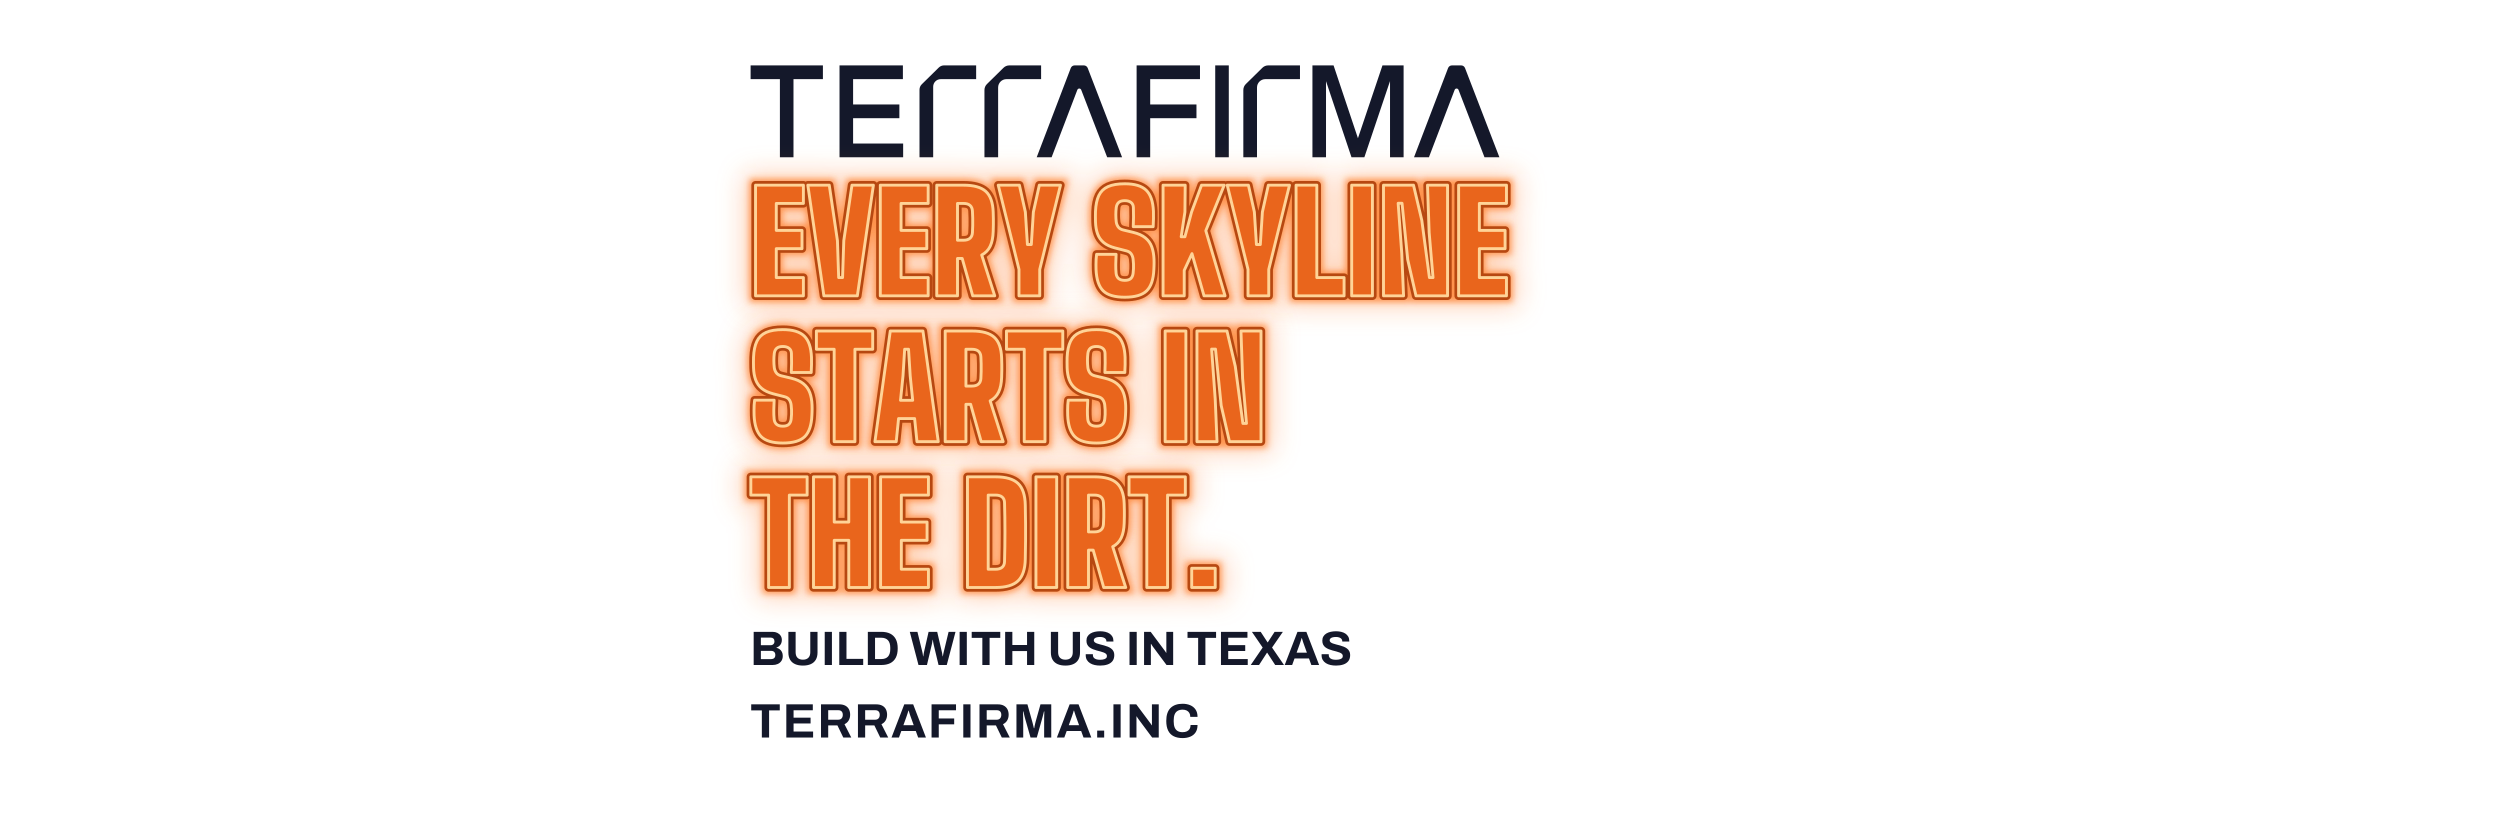
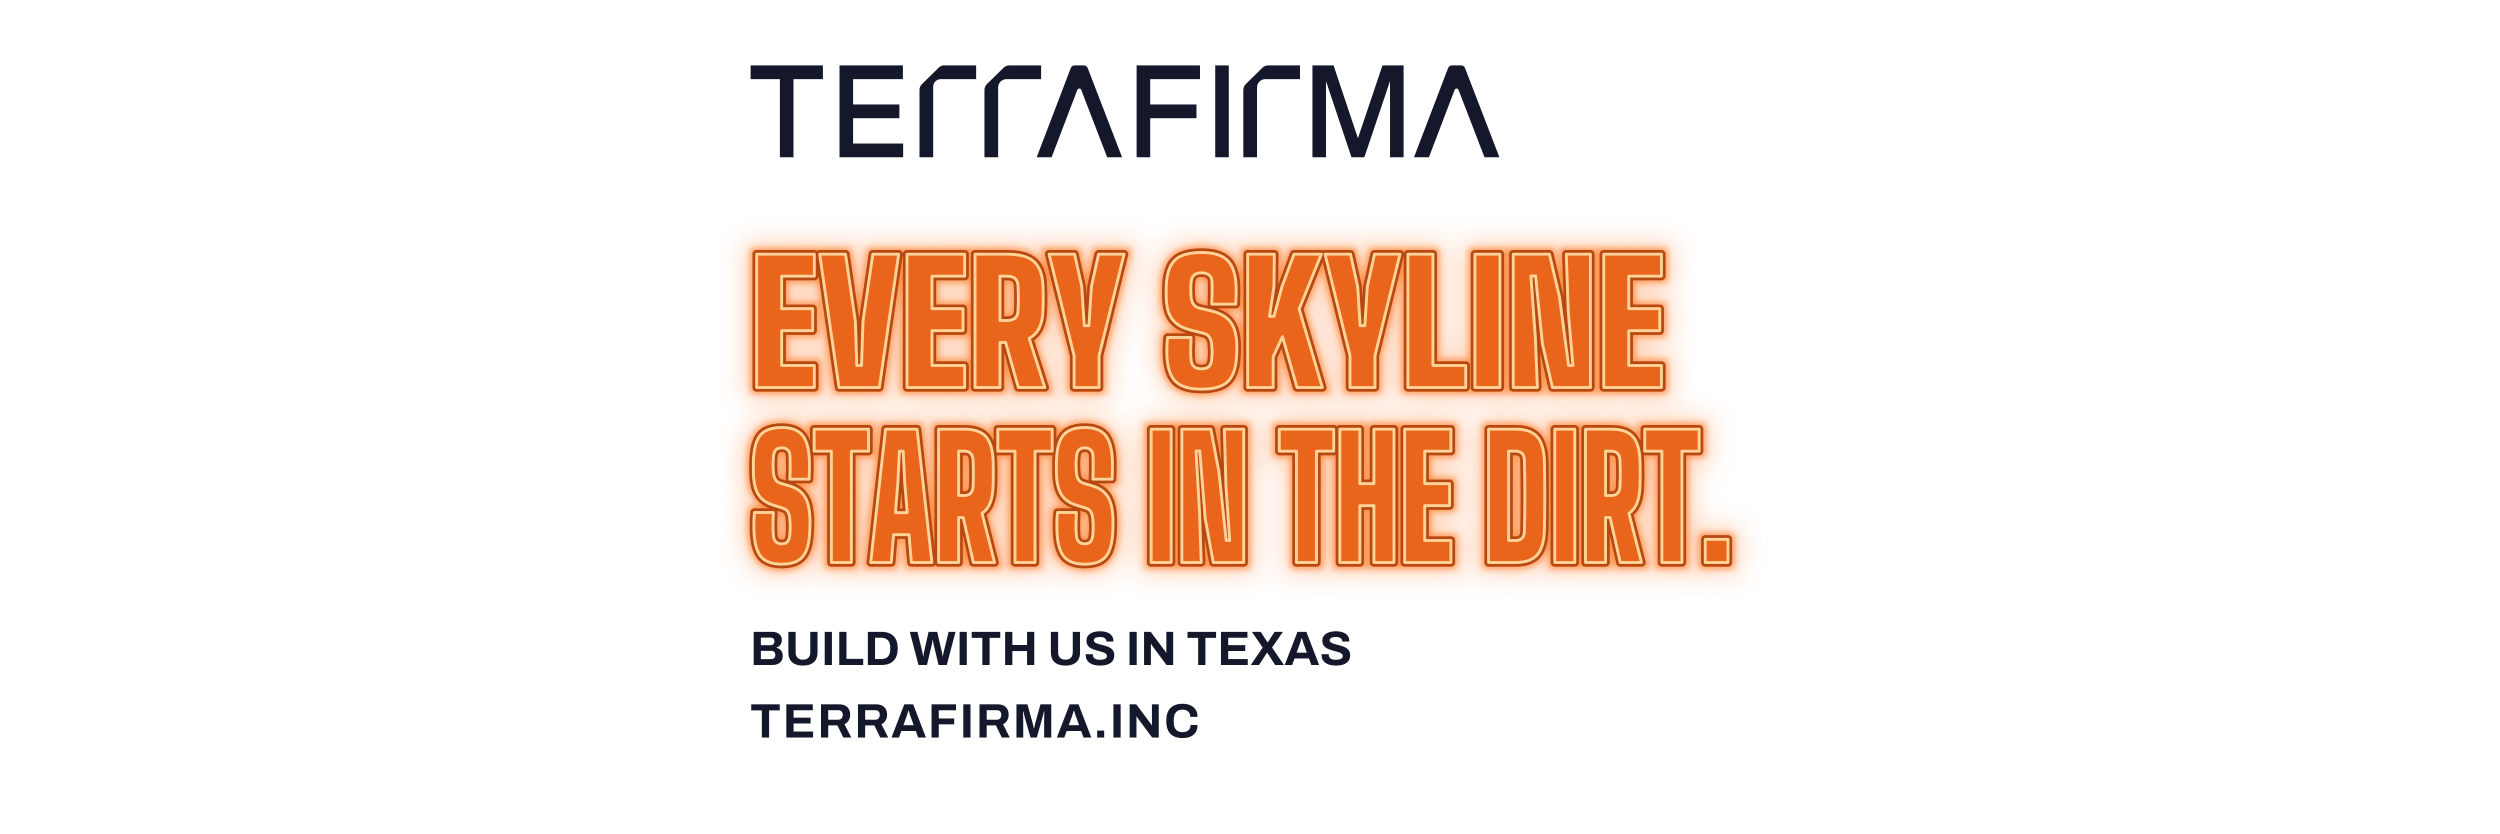
<svg xmlns="http://www.w3.org/2000/svg" width="3000" height="1000" viewBox="0 0 3000 1000" role="img">
  <defs>
    <filter id="bloom" x="-20%" y="-40%" width="140%" height="180%">
      <feGaussianBlur stdDeviation="16" />
    </filter>
    <filter id="tube-glow" x="-12%" y="-25%" width="124%" height="150%">
      <feGaussianBlur stdDeviation="4" />
    </filter>
-     <path id="letter-0" d="M906.64 355.0V222.2H964.076V244.112H931.54V276.482H962.416V298.394H931.54V333.088H964.076V355.0Z M988.644 355.0 969.388 222.2H995.118L1004.912 288.766L1006.406 333.088H1011.054L1012.548 288.766L1022.342 222.2H1048.072L1028.816 355.0Z M1056.372 355.0V222.2H1113.808V244.112H1081.272V276.482H1112.148V298.394H1081.272V333.088H1113.808V355.0Z M1124.1 355.0V222.2H1156.138Q1174.73 222.2 1182.988 229.712Q1191.247 237.223 1191.828 254.57Q1191.994 259.218 1192.035 262.704Q1192.077 266.19 1192.035 269.676Q1191.994 273.162 1191.828 277.81Q1191.496 288.6 1188.218 295.489Q1184.939 302.378 1178.05 306.03L1193.654 355.0H1167.26L1154.644 310.18H1149.0V355.0ZM1149.0 288.268H1156.138Q1161.367 288.268 1164.023 285.861Q1166.679 283.454 1166.928 279.138Q1167.177 275.071 1167.26 270.63Q1167.343 266.19 1167.26 261.75Q1167.177 257.309 1166.928 253.242Q1166.679 248.843 1164.023 246.477Q1161.367 244.112 1156.138 244.112H1149.0Z M1222.787 355.0V323.46V323.294L1197.887 222.2H1223.285L1230.423 254.404L1232.913 293.414H1237.561L1240.051 254.404L1247.189 222.2H1272.587L1247.687 323.294V323.46V355.0Z  M1349.777 356.66Q1331.517 356.66 1323.756 348.941Q1315.996 341.222 1315.249 323.294Q1315.166 320.638 1315.166 317.442Q1315.166 314.247 1315.332 311.052Q1315.498 307.856 1315.913 305.2H1339.319Q1338.987 311.259 1338.904 317.152Q1338.821 323.045 1339.319 327.942Q1339.734 332.009 1342.265 334.209Q1344.797 336.408 1349.777 336.408Q1354.674 336.408 1356.957 334.209Q1359.239 332.009 1359.737 327.942Q1360.069 325.12 1360.194 322.339Q1360.318 319.559 1360.194 316.779Q1360.069 313.998 1359.737 311.176Q1359.405 307.69 1357.579 304.868Q1355.753 302.046 1351.769 301.05L1338.157 297.564Q1329.525 295.323 1324.462 291.131Q1319.399 286.94 1317.117 280.715Q1314.834 274.49 1314.585 266.19Q1314.502 262.538 1314.502 259.674Q1314.502 256.811 1314.585 253.74Q1315.083 241.871 1318.611 234.567Q1322.138 227.263 1329.691 223.901Q1337.244 220.54 1349.777 220.54Q1367.456 220.54 1375.424 228.217Q1383.392 235.895 1384.139 253.74Q1384.305 257.309 1384.18 262.455Q1384.056 267.601 1383.807 272.0H1359.903Q1360.152 266.273 1360.235 260.546Q1360.318 254.819 1360.069 249.092Q1359.986 245.108 1357.206 242.95Q1354.425 240.792 1349.777 240.792Q1344.797 240.792 1342.39 242.95Q1339.983 245.108 1339.485 249.092Q1338.987 253.325 1338.987 257.641Q1338.987 261.957 1339.485 266.19Q1339.9 269.51 1341.809 272.249Q1343.718 274.988 1347.951 275.984L1359.737 278.806Q1369.033 281.047 1374.387 285.404Q1379.74 289.762 1382.106 296.195Q1384.471 302.627 1384.803 311.176Q1384.886 313.085 1384.886 315.16Q1384.886 317.235 1384.803 319.31Q1384.72 321.385 1384.637 323.294Q1383.89 341.222 1376.047 348.941Q1368.203 356.66 1349.777 356.66Z M1395.676 355.0V222.2H1422.236L1421.904 254.404L1417.422 284.118H1421.904L1429.872 254.404L1441.824 222.2H1469.048L1446.97 276.814L1470.044 355.0H1444.812L1430.37 304.37L1421.074 324.456V355.0Z M1497.6 355.0V323.46V323.294L1472.7 222.2H1498.098L1505.236 254.404L1507.726 293.414H1512.374L1514.864 254.404L1522.002 222.2H1547.4L1522.5 323.294V323.46V355.0Z M1555.285 355.0V222.2H1580.185V333.088H1612.887V355.0Z M1622.017 355.0V222.2H1646.917V355.0Z M1660.197 355.0V222.2H1696.219L1706.179 264.53L1715.309 333.088H1719.625L1714.977 279.138L1712.985 222.2H1737.055V355.0H1699.207L1689.247 311.508L1682.441 243.946H1677.793L1682.109 304.038L1684.267 355.0Z M1750.335 355.0V222.2H1807.771V244.112H1775.235V276.482H1806.111V298.394H1775.235V333.088H1807.771V355.0Z" />
-     <path id="letter-1" d="M939.425 531.66Q921.165 531.66 913.404 523.941Q905.644 516.222 904.897 498.294Q904.814 495.638 904.814 492.442Q904.814 489.247 904.98 486.052Q905.146 482.856 905.561 480.2H928.967Q928.635 486.259 928.552 492.152Q928.469 498.045 928.967 502.942Q929.382 507.009 931.913 509.209Q934.445 511.408 939.425 511.408Q944.322 511.408 946.604 509.209Q948.887 507.009 949.385 502.942Q949.717 500.12 949.841 497.339Q949.966 494.559 949.841 491.779Q949.717 488.998 949.385 486.176Q949.053 482.69 947.227 479.868Q945.401 477.046 941.417 476.05L927.805 472.564Q919.173 470.323 914.11 466.131Q909.047 461.94 906.764 455.715Q904.482 449.49 904.233 441.19Q904.15 437.538 904.15 434.674Q904.15 431.811 904.233 428.74Q904.731 416.871 908.259 409.567Q911.786 402.263 919.339 398.901Q926.892 395.54 939.425 395.54Q957.104 395.54 965.072 403.217Q973.04 410.895 973.787 428.74Q973.953 432.309 973.828 437.455Q973.704 442.601 973.455 447.0H949.551Q949.8 441.273 949.883 435.546Q949.966 429.819 949.717 424.092Q949.634 420.108 946.853 417.95Q944.073 415.792 939.425 415.792Q934.445 415.792 932.038 417.95Q929.631 420.108 929.133 424.092Q928.635 428.325 928.635 432.641Q928.635 436.957 929.133 441.19Q929.548 444.51 931.457 447.249Q933.366 449.988 937.599 450.984L949.385 453.806Q958.681 456.047 964.034 460.404Q969.388 464.762 971.754 471.195Q974.119 477.627 974.451 486.176Q974.534 488.085 974.534 490.16Q974.534 492.235 974.451 494.31Q974.368 496.385 974.285 498.294Q973.538 516.222 965.695 523.941Q957.851 531.66 939.425 531.66Z M1001.011 530.0V419.112H979.68V397.2H1047.242V419.112H1025.911V530.0Z M1049.898 530.0 1068.324 397.2H1107.5L1125.926 530.0H1100.362L1097.54 502.278H1078.284L1075.462 530.0ZM1080.608 480.366H1095.216L1092.228 450.984L1090.236 419.112H1085.588L1083.596 450.984Z M1134.226 530.0V397.2H1166.264Q1184.856 397.2 1193.115 404.712Q1201.373 412.223 1201.954 429.57Q1202.12 434.218 1202.162 437.704Q1202.203 441.19 1202.162 444.676Q1202.12 448.162 1201.954 452.81Q1201.622 463.6 1198.343 470.489Q1195.065 477.378 1188.176 481.03L1203.78 530.0H1177.386L1164.77 485.18H1159.126V530.0ZM1159.126 463.268H1166.264Q1171.493 463.268 1174.149 460.861Q1176.805 458.454 1177.054 454.138Q1177.303 450.071 1177.386 445.63Q1177.469 441.19 1177.386 436.75Q1177.303 432.309 1177.054 428.242Q1176.805 423.843 1174.149 421.477Q1171.493 419.112 1166.264 419.112H1159.126Z M1229.095 530.0V419.112H1207.764V397.2H1275.326V419.112H1253.995V530.0Z M1315.747 531.66Q1297.487 531.66 1289.727 523.941Q1281.966 516.222 1281.219 498.294Q1281.136 495.638 1281.136 492.442Q1281.136 489.247 1281.302 486.052Q1281.468 482.856 1281.883 480.2H1305.289Q1304.957 486.259 1304.874 492.152Q1304.791 498.045 1305.289 502.942Q1305.704 507.009 1308.236 509.209Q1310.767 511.408 1315.747 511.408Q1320.644 511.408 1322.927 509.209Q1325.209 507.009 1325.707 502.942Q1326.039 500.12 1326.164 497.339Q1326.288 494.559 1326.164 491.779Q1326.039 488.998 1325.707 486.176Q1325.375 482.69 1323.549 479.868Q1321.723 477.046 1317.739 476.05L1304.127 472.564Q1295.495 470.323 1290.432 466.131Q1285.369 461.94 1283.087 455.715Q1280.804 449.49 1280.555 441.19Q1280.472 437.538 1280.472 434.674Q1280.472 431.811 1280.555 428.74Q1281.053 416.871 1284.581 409.567Q1288.108 402.263 1295.661 398.901Q1303.214 395.54 1315.747 395.54Q1333.426 395.54 1341.394 403.217Q1349.362 410.895 1350.109 428.74Q1350.275 432.309 1350.151 437.455Q1350.026 442.601 1349.777 447.0H1325.873Q1326.122 441.273 1326.205 435.546Q1326.288 429.819 1326.039 424.092Q1325.956 420.108 1323.176 417.95Q1320.395 415.792 1315.747 415.792Q1310.767 415.792 1308.36 417.95Q1305.953 420.108 1305.455 424.092Q1304.957 428.325 1304.957 432.641Q1304.957 436.957 1305.455 441.19Q1305.87 444.51 1307.779 447.249Q1309.688 449.988 1313.921 450.984L1325.707 453.806Q1335.003 456.047 1340.357 460.404Q1345.71 464.762 1348.075 471.195Q1350.441 477.627 1350.773 486.176Q1350.856 488.085 1350.856 490.16Q1350.856 492.235 1350.773 494.31Q1350.69 496.385 1350.607 498.294Q1349.86 516.222 1342.017 523.941Q1334.173 531.66 1315.747 531.66Z  M1398.166 530.0V397.2H1423.066V530.0Z M1436.346 530.0V397.2H1472.368L1482.328 439.53L1491.458 508.088H1495.774L1491.126 454.138L1489.134 397.2H1513.204V530.0H1475.356L1465.396 486.508L1458.59 418.946H1453.942L1458.258 479.038L1460.416 530.0Z" />
-     <path id="letter-2" d="M922.327 705.0V594.112H900.996V572.2H968.558V594.112H947.227V705.0Z M976.194 705.0V572.2H1001.094V626.482H1018.524V572.2H1043.424V705.0H1018.524V648.394H1001.094V705.0Z M1056.704 705.0V572.2H1114.14V594.112H1081.604V626.482H1112.48V648.394H1081.604V683.088H1114.14V705.0Z  M1160.952 705.0V572.2H1194.65Q1213.325 572.2 1221.667 580.127Q1230.008 588.053 1230.34 606.23Q1230.589 617.767 1230.672 628.142Q1230.755 638.517 1230.672 648.892Q1230.589 659.267 1230.34 670.804Q1230.008 689.064 1221.667 697.032Q1213.325 705.0 1194.65 705.0ZM1185.852 683.088H1194.65Q1199.879 683.088 1202.618 680.681Q1205.357 678.274 1205.44 673.792Q1205.689 664.911 1205.814 656.113Q1205.938 647.315 1205.938 638.517Q1205.938 629.719 1205.814 620.88Q1205.689 612.04 1205.44 603.242Q1205.357 598.843 1202.618 596.477Q1199.879 594.112 1194.65 594.112H1185.852Z M1243.122 705.0V572.2H1268.022V705.0Z M1281.302 705.0V572.2H1313.34Q1331.932 572.2 1340.191 579.712Q1348.449 587.223 1349.03 604.57Q1349.196 609.218 1349.238 612.704Q1349.279 616.19 1349.238 619.676Q1349.196 623.162 1349.03 627.81Q1348.698 638.6 1345.42 645.489Q1342.141 652.378 1335.252 656.03L1350.856 705.0H1324.462L1311.846 660.18H1306.202V705.0ZM1306.202 638.268H1313.34Q1318.569 638.268 1321.225 635.861Q1323.881 633.454 1324.13 629.138Q1324.379 625.071 1324.462 620.63Q1324.545 616.19 1324.462 611.75Q1324.379 607.309 1324.13 603.242Q1323.881 598.843 1321.225 596.477Q1318.569 594.112 1313.34 594.112H1306.202Z M1376.171 705.0V594.112H1354.84V572.2H1422.402V594.112H1401.071V705.0Z M1430.038 705.0V681.926H1458.258V705.0Z" />
+     <path id="letter-0" d="M908.0 465.0V305.0H977.2V331.4H938.0V370.4H975.2V396.8H938.0V438.6H977.2V465.0Z M1006.8 465.0 983.6 305.0H1014.6L1026.4 385.2L1028.2 438.6H1033.8L1035.6 385.2L1047.4 305.0H1078.4L1055.2 465.0Z M1088.4 465.0V305.0H1157.6V331.4H1118.4V370.4H1155.6V396.8H1118.4V438.6H1157.6V465.0Z M1170.0 465.0V305.0H1208.6Q1231.0 305.0 1240.95 314.05Q1250.9 323.1 1251.6 344.0Q1251.8 349.6 1251.85 353.8Q1251.9 358.0 1251.85 362.2Q1251.8 366.4 1251.6 372.0Q1251.2 385.0 1247.25 393.3Q1243.3 401.6 1235.0 406.0L1253.8 465.0H1222.0L1206.8 411.0H1200.0V465.0ZM1200.0 384.6H1208.6Q1214.9 384.6 1218.1 381.7Q1221.3 378.8 1221.6 373.6Q1221.9 368.7 1222.0 363.35Q1222.1 358.0 1222.0 352.65Q1221.9 347.3 1221.6 342.4Q1221.3 337.1 1218.1 334.25Q1214.9 331.4 1208.6 331.4H1200.0Z M1288.9 465.0V427.0V426.8L1258.9 305.0H1289.5L1298.1 343.8L1301.1 390.8H1306.7L1309.7 343.8L1318.3 305.0H1348.9L1318.9 426.8V427.0V465.0Z  M1441.9 467.0Q1419.9 467.0 1410.55 457.7Q1401.2 448.4 1400.3 426.8Q1400.2 423.6 1400.2 419.75Q1400.2 415.9 1400.4 412.05Q1400.6 408.2 1401.1 405.0H1429.3Q1428.9 412.3 1428.8 419.4Q1428.7 426.5 1429.3 432.4Q1429.8 437.3 1432.85 439.95Q1435.9 442.6 1441.9 442.6Q1447.8 442.6 1450.55 439.95Q1453.3 437.3 1453.9 432.4Q1454.3 429.0 1454.45 425.65Q1454.6 422.3 1454.45 418.95Q1454.3 415.6 1453.9 412.2Q1453.5 408.0 1451.3 404.6Q1449.1 401.2 1444.3 400.0L1427.9 395.8Q1417.5 393.1 1411.4 388.05Q1405.3 383.0 1402.55 375.5Q1399.8 368.0 1399.5 358.0Q1399.4 353.6 1399.4 350.15Q1399.4 346.7 1399.5 343.0Q1400.1 328.7 1404.35 319.9Q1408.6 311.1 1417.7 307.05Q1426.8 303.0 1441.9 303.0Q1463.2 303.0 1472.8 312.25Q1482.4 321.5 1483.3 343.0Q1483.5 347.3 1483.35 353.5Q1483.2 359.7 1482.9 365.0H1454.1Q1454.4 358.1 1454.5 351.2Q1454.6 344.3 1454.3 337.4Q1454.2 332.6 1450.85 330.0Q1447.5 327.4 1441.9 327.4Q1435.9 327.4 1433.0 330.0Q1430.1 332.6 1429.5 337.4Q1428.9 342.5 1428.9 347.7Q1428.9 352.9 1429.5 358.0Q1430.0 362.0 1432.3 365.3Q1434.6 368.6 1439.7 369.8L1453.9 373.2Q1465.1 375.9 1471.55 381.15Q1478.0 386.4 1480.85 394.15Q1483.7 401.9 1484.1 412.2Q1484.2 414.5 1484.2 417.0Q1484.2 419.5 1484.1 422.0Q1484.0 424.5 1483.9 426.8Q1483.0 448.4 1473.55 457.7Q1464.1 467.0 1441.9 467.0Z M1497.2 465.0V305.0H1529.2L1528.8 343.8L1523.4 379.6H1528.8L1538.4 343.8L1552.8 305.0H1585.6L1559.0 370.8L1586.8 465.0H1556.4L1539.0 404.0L1527.8 428.2V465.0Z M1620.0 465.0V427.0V426.8L1590.0 305.0H1620.6L1629.2 343.8L1632.2 390.8H1637.8L1640.8 343.8L1649.4 305.0H1680.0L1650.0 426.8V427.0V465.0Z M1689.5 465.0V305.0H1719.5V438.6H1758.9V465.0Z M1769.9 465.0V305.0H1799.9V465.0Z M1815.9 465.0V305.0H1859.3L1871.3 356.0L1882.3 438.6H1887.5L1881.9 373.6L1879.5 305.0H1908.5V465.0H1862.9L1850.9 412.6L1842.7 331.2H1837.1L1842.3 403.6L1844.9 465.0Z M1924.5 465.0V305.0H1993.7V331.4H1954.5V370.4H1991.7V396.8H1954.5V438.6H1993.7V465.0Z" />
+     <path id="letter-1" d="M938.093 677.0Q920.45 677.0 912.952 667.7Q905.453 658.4 904.732 636.8Q904.651 633.6 904.651 629.75Q904.651 625.9 904.812 622.05Q904.972 618.2 905.373 615.0H927.988Q927.668 622.3 927.587 629.4Q927.507 636.5 927.988 642.4Q928.389 647.3 930.835 649.95Q933.281 652.6 938.093 652.6Q942.825 652.6 945.03 649.95Q947.235 647.3 947.716 642.4Q948.037 639.0 948.158 635.65Q948.278 632.3 948.158 628.95Q948.037 625.6 947.716 622.2Q947.396 618.0 945.631 614.6Q943.867 611.2 940.018 610.0L926.866 605.8Q918.525 603.1 913.633 598.05Q908.741 593.0 906.536 585.5Q904.331 578.0 904.09 568.0Q904.01 563.6 904.01 560.15Q904.01 556.7 904.09 553.0Q904.571 538.7 907.979 529.9Q911.388 521.1 918.686 517.05Q925.983 513.0 938.093 513.0Q955.175 513.0 962.873 522.25Q970.572 531.5 971.294 553.0Q971.454 557.3 971.334 563.5Q971.214 569.7 970.973 575.0H947.877Q948.117 568.1 948.198 561.2Q948.278 554.3 948.037 547.4Q947.957 542.6 945.27 540.0Q942.584 537.4 938.093 537.4Q933.281 537.4 930.956 540.0Q928.63 542.6 928.149 547.4Q927.668 552.5 927.668 557.7Q927.668 562.9 928.149 568.0Q928.55 572.0 930.394 575.3Q932.239 578.6 936.329 579.8L947.716 583.2Q956.698 585.9 961.871 591.15Q967.044 596.4 969.329 604.15Q971.615 611.9 971.936 622.2Q972.016 624.5 972.016 627.0Q972.016 629.5 971.936 632.0Q971.855 634.5 971.775 636.8Q971.053 658.4 963.475 667.7Q955.896 677.0 938.093 677.0Z M997.598 675.0V541.4H976.988V515.0H1042.267V541.4H1021.657V675.0Z M1044.833 675.0 1062.637 515.0H1100.489L1118.293 675.0H1093.592L1090.866 641.6H1072.26L1069.534 675.0ZM1074.506 615.2H1088.62L1085.733 579.8L1083.809 541.4H1079.318L1077.393 579.8Z M1126.312 675.0V515.0H1157.268Q1175.232 515.0 1183.211 524.05Q1191.191 533.1 1191.752 554.0Q1191.912 559.6 1191.953 563.8Q1191.993 568.0 1191.953 572.2Q1191.912 576.4 1191.752 582.0Q1191.431 595.0 1188.264 603.3Q1185.096 611.6 1178.44 616.0L1193.516 675.0H1168.014L1155.824 621.0H1150.371V675.0ZM1150.371 594.6H1157.268Q1162.32 594.6 1164.887 591.7Q1167.453 588.8 1167.693 583.6Q1167.934 578.7 1168.014 573.35Q1168.094 568.0 1168.014 562.65Q1167.934 557.3 1167.693 552.4Q1167.453 547.1 1164.887 544.25Q1162.32 541.4 1157.268 541.4H1150.371Z M1217.976 675.0V541.4H1197.366V515.0H1262.645V541.4H1242.035V675.0Z M1301.7 677.0Q1284.057 677.0 1276.559 667.7Q1269.061 658.4 1268.339 636.8Q1268.259 633.6 1268.259 629.75Q1268.259 625.9 1268.419 622.05Q1268.58 618.2 1268.981 615.0H1291.596Q1291.275 622.3 1291.195 629.4Q1291.115 636.5 1291.596 642.4Q1291.997 647.3 1294.443 649.95Q1296.889 652.6 1301.7 652.6Q1306.432 652.6 1308.637 649.95Q1310.843 647.3 1311.324 642.4Q1311.645 639.0 1311.765 635.65Q1311.885 632.3 1311.765 628.95Q1311.645 625.6 1311.324 622.2Q1311.003 618.0 1309.239 614.6Q1307.475 611.2 1303.625 610.0L1290.473 605.8Q1282.133 603.1 1277.241 598.05Q1272.349 593.0 1270.143 585.5Q1267.938 578.0 1267.697 568.0Q1267.617 563.6 1267.617 560.15Q1267.617 556.7 1267.697 553.0Q1268.179 538.7 1271.587 529.9Q1274.995 521.1 1282.293 517.05Q1289.591 513.0 1301.7 513.0Q1318.782 513.0 1326.481 522.25Q1334.18 531.5 1334.901 553.0Q1335.062 557.3 1334.942 563.5Q1334.821 569.7 1334.581 575.0H1311.484Q1311.725 568.1 1311.805 561.2Q1311.885 554.3 1311.645 547.4Q1311.564 542.6 1308.878 540.0Q1306.191 537.4 1301.7 537.4Q1296.889 537.4 1294.563 540.0Q1292.237 542.6 1291.756 547.4Q1291.275 552.5 1291.275 557.7Q1291.275 562.9 1291.756 568.0Q1292.157 572.0 1294.002 575.3Q1295.846 578.6 1299.936 579.8L1311.324 583.2Q1320.306 585.9 1325.478 591.15Q1330.651 596.4 1332.937 604.15Q1335.222 611.9 1335.543 622.2Q1335.623 624.5 1335.623 627.0Q1335.623 629.5 1335.543 632.0Q1335.463 634.5 1335.383 636.8Q1334.661 658.4 1327.082 667.7Q1319.504 677.0 1301.7 677.0Z  M1381.335 675.0V515.0H1405.394V675.0Z M1418.225 675.0V515.0H1453.03L1462.653 566.0L1471.475 648.6H1475.645L1471.154 583.6L1469.229 515.0H1492.486V675.0H1455.917L1446.293 622.6L1439.717 541.2H1435.226L1439.396 613.6L1441.482 675.0Z  M1555.761 675.0V541.4H1535.15V515.0H1600.43V541.4H1579.819V675.0Z M1607.808 675.0V515.0H1631.866V580.4H1648.707V515.0H1672.766V675.0H1648.707V606.8H1631.866V675.0Z M1685.597 675.0V515.0H1741.093V541.4H1709.656V580.4H1739.489V606.8H1709.656V648.6H1741.093V675.0Z  M1786.323 675.0V515.0H1818.883Q1836.927 515.0 1844.986 524.55Q1853.046 534.1 1853.367 556.0Q1853.607 569.9 1853.688 582.4Q1853.768 594.9 1853.688 607.4Q1853.607 619.9 1853.367 633.8Q1853.046 655.8 1844.986 665.4Q1836.927 675.0 1818.883 675.0ZM1810.382 648.6H1818.883Q1823.935 648.6 1826.581 645.7Q1829.228 642.8 1829.308 637.4Q1829.549 626.7 1829.669 616.1Q1829.789 605.5 1829.789 594.9Q1829.789 584.3 1829.669 573.65Q1829.549 563.0 1829.308 552.4Q1829.228 547.1 1826.581 544.25Q1823.935 541.4 1818.883 541.4H1810.382Z M1865.717 675.0V515.0H1889.776V675.0Z M1902.607 675.0V515.0H1933.563Q1951.526 515.0 1959.506 524.05Q1967.485 533.1 1968.047 554.0Q1968.207 559.6 1968.247 563.8Q1968.287 568.0 1968.247 572.2Q1968.207 576.4 1968.047 582.0Q1967.726 595.0 1964.558 603.3Q1961.391 611.6 1954.734 616.0L1969.811 675.0H1944.309L1932.119 621.0H1926.666V675.0ZM1926.666 594.6H1933.563Q1938.615 594.6 1941.181 591.7Q1943.747 588.8 1943.988 583.6Q1944.229 578.7 1944.309 573.35Q1944.389 568.0 1944.309 562.65Q1944.229 557.3 1943.988 552.4Q1943.747 547.1 1941.181 544.25Q1938.615 541.4 1933.563 541.4H1926.666Z M1994.271 675.0V541.4H1973.66V515.0H2038.94V541.4H2018.329V675.0Z M2046.318 675.0V647.2H2073.584V675.0Z" />
  </defs>
  <g transform="translate(900 78) scale(0.7731959)">
    <path d="M237.293 21.963H160.009V61.233H231.826V82.581H160.009V121.85H237.684V143.198H138.934V0.616H237.293V21.963ZM698.383 21.963H621.098V61.233H692.916V82.581H621.098V143.194H600.02L600.022 143.191V0.616H698.383V21.963ZM113.158 21.963H67.489V143.191H46.407V21.963H0.941V0.616H113.158V21.963ZM301.174 0.616H350.985V21.963H295.971C289.518 21.964 284.29 27.226 284.29 33.713V143.191H263.066V38.343C263.066 35.181 264.335 32.15 266.584 29.937L293.011 3.96C295.195 1.815 298.123 0.612 301.177 0.612L301.174 0.616ZM451.79 21.963H397.978C390.861 21.964 385.092 27.767 385.092 34.925V143.191H363.868V38.852C363.868 35.362 365.266 32.021 367.747 29.581L393.461 4.306C395.867 1.941 399.105 0.616 402.472 0.616H451.79V21.963ZM518.125 0.616C520.786 0.616 523.174 2.259 524.134 4.754L577.47 143.191H554.339L514.04 38.595C512.973 35.832 509.086 35.839 508.029 38.605L468.089 143.191H444.958L497.82 4.773C498.777 2.268 501.168 0.616 503.835 0.616H518.125ZM743.095 143.191H722.017V0.616H743.095V143.191ZM853.564 21.963H799.752C792.636 21.964 786.866 27.767 786.866 34.925V143.191H765.643V38.852C765.643 35.362 767.041 32.021 769.521 29.581L795.235 4.306C797.642 1.941 800.88 0.616 804.246 0.616H853.564V21.963ZM943.524 113.658L981.588 0.616H1014.39V143.191H993.309V24.945L953.493 143.191H933.501L893.973 25.091V143.191H872.894V0.616H905.689L943.524 113.658ZM1103.72 0.616C1106.38 0.616 1108.76 2.259 1109.72 4.754L1163.06 143.191H1139.93L1099.63 38.595C1098.56 35.832 1094.68 35.838 1093.62 38.605L1053.68 143.191H1030.55L1083.41 4.773C1084.37 2.268 1086.76 0.616 1089.42 0.616H1103.72Z" fill="#14182A" />
  </g>
  <use href="#letter-0" fill="none" stroke="#FF711F" stroke-width="26" opacity=".32" filter="url(#bloom)" />
  <use href="#letter-0" fill="none" stroke="#FF7A24" stroke-width="15" opacity=".72" filter="url(#tube-glow)" />
  <use href="#letter-0" fill="#E9651C" stroke="#B74811" stroke-width="10" stroke-linejoin="round" paint-order="stroke fill" />
  <use href="#letter-0" fill="none" stroke="#FFD397" stroke-width="3.5" stroke-linejoin="round" />
  <use href="#letter-1" fill="none" stroke="#FF711F" stroke-width="26" opacity=".32" filter="url(#bloom)" />
  <use href="#letter-1" fill="none" stroke="#FF7A24" stroke-width="15" opacity=".72" filter="url(#tube-glow)" />
  <use href="#letter-1" fill="#E9651C" stroke="#B74811" stroke-width="10" stroke-linejoin="round" paint-order="stroke fill" />
  <use href="#letter-1" fill="none" stroke="#FFD397" stroke-width="3.5" stroke-linejoin="round" />
-   <use href="#letter-2" fill="none" stroke="#FF711F" stroke-width="26" opacity=".32" filter="url(#bloom)" />
-   <use href="#letter-2" fill="none" stroke="#FF7A24" stroke-width="15" opacity=".72" filter="url(#tube-glow)" />
-   <use href="#letter-2" fill="#E9651C" stroke="#B74811" stroke-width="10" stroke-linejoin="round" paint-order="stroke fill" />
-   <use href="#letter-2" fill="none" stroke="#FFD397" stroke-width="3.5" stroke-linejoin="round" />
  <path fill="#14182A" d="M904.408 798.0V758.212H927.144Q930.276 758.212 932.799 759.43Q935.322 760.648 936.772 762.852Q938.222 765.056 938.222 768.014Q938.222 770.392 937.352 772.248Q936.482 774.104 935.003 775.322Q933.524 776.54 931.668 777.12V777.352Q933.872 777.816 935.583 779.092Q937.294 780.368 938.309 782.369Q939.324 784.37 939.324 787.096Q939.324 790.692 937.671 793.128Q936.018 795.564 933.292 796.782Q930.566 798.0 927.202 798.0ZM913.05 790.924H925.52Q927.666 790.924 929.029 789.706Q930.392 788.488 930.392 785.936Q930.392 784.428 929.812 783.326Q929.232 782.224 928.072 781.615Q926.912 781.006 925.114 781.006H913.05ZM913.05 774.278H924.534Q926.1 774.278 927.173 773.669Q928.246 773.06 928.797 772.045Q929.348 771.03 929.348 769.696Q929.348 767.434 928.101 766.274Q926.854 765.114 924.824 765.114H913.05Z M963.51 798.696Q958.058 798.696 954.143 796.956Q950.228 795.216 948.14 791.707Q946.052 788.198 946.052 782.978V758.212H954.752V782.746Q954.752 787.038 957.014 789.329Q959.276 791.62 963.51 791.62Q967.744 791.62 970.035 789.329Q972.326 787.038 972.326 782.746V758.212H981.026V782.978Q981.026 788.198 978.938 791.707Q976.85 795.216 972.935 796.956Q969.02 798.696 963.51 798.696Z M989.668 798.0V758.212H998.31V798.0Z M1007.126 798.0V758.212H1015.768V790.634H1035.836V798.0Z M1041.404 798.0V758.212H1057.644Q1063.85 758.212 1068.2 760.358Q1072.55 762.504 1074.899 766.883Q1077.248 771.262 1077.248 778.106Q1077.248 784.892 1074.899 789.3Q1072.55 793.708 1068.2 795.854Q1063.85 798.0 1057.644 798.0ZM1050.046 790.866H1057.586Q1060.196 790.866 1062.226 790.112Q1064.256 789.358 1065.59 787.879Q1066.924 786.4 1067.62 784.167Q1068.316 781.934 1068.316 778.976V777.236Q1068.316 774.278 1067.62 772.045Q1066.924 769.812 1065.59 768.333Q1064.256 766.854 1062.226 766.071Q1060.196 765.288 1057.586 765.288H1050.046Z  M1102.188 798.0 1091.748 758.212H1100.912L1106.712 781.934Q1106.886 782.456 1107.06 783.471Q1107.234 784.486 1107.408 785.588Q1107.582 786.69 1107.698 787.56H1107.988Q1108.104 786.922 1108.191 786.11Q1108.278 785.298 1108.423 784.515Q1108.568 783.732 1108.713 783.036Q1108.858 782.34 1108.916 781.934L1114.31 758.212H1124.634L1130.144 781.934Q1130.318 782.514 1130.492 783.5Q1130.666 784.486 1130.84 785.588Q1131.014 786.69 1131.13 787.56H1131.42Q1131.536 786.922 1131.681 786.168Q1131.826 785.414 1131.971 784.631Q1132.116 783.848 1132.29 783.152Q1132.464 782.456 1132.58 781.934L1138.322 758.212H1146.616L1136.118 798.0H1126.258L1120.4 773.524Q1120.226 772.712 1120.023 771.639Q1119.82 770.566 1119.646 769.522Q1119.472 768.478 1119.356 767.666H1119.124Q1119.008 768.478 1118.863 769.58Q1118.718 770.682 1118.515 771.726Q1118.312 772.77 1118.138 773.524L1112.338 798.0Z M1151.546 798.0V758.212H1160.188V798.0Z M1178.806 798.0V765.462H1166.046V758.212H1200.324V765.462H1187.506V798.0Z M1206.182 798.0V758.212H1214.824V773.988H1232.456V758.212H1241.098V798.0H1232.456V781.296H1214.824V798.0Z  M1278.508 798.696Q1273.056 798.696 1269.141 796.956Q1265.226 795.216 1263.138 791.707Q1261.05 788.198 1261.05 782.978V758.212H1269.75V782.746Q1269.75 787.038 1272.012 789.329Q1274.274 791.62 1278.508 791.62Q1282.742 791.62 1285.033 789.329Q1287.324 787.038 1287.324 782.746V758.212H1296.024V782.978Q1296.024 788.198 1293.936 791.707Q1291.848 795.216 1287.933 796.956Q1284.018 798.696 1278.508 798.696Z M1320.152 798.696Q1316.672 798.696 1313.54 798.0Q1310.408 797.304 1308.001 795.767Q1305.594 794.23 1304.231 791.881Q1302.868 789.532 1302.868 786.168Q1302.868 785.878 1302.868 785.559Q1302.868 785.24 1302.926 785.066H1311.51Q1311.452 785.24 1311.452 785.53Q1311.452 785.82 1311.452 786.052Q1311.452 787.908 1312.467 789.184Q1313.482 790.46 1315.454 791.098Q1317.426 791.736 1320.036 791.736Q1321.718 791.736 1323.023 791.533Q1324.328 791.33 1325.343 790.953Q1326.358 790.576 1327.025 790.054Q1327.692 789.532 1328.011 788.836Q1328.33 788.14 1328.33 787.27Q1328.33 785.704 1327.315 784.718Q1326.3 783.732 1324.531 783.036Q1322.762 782.34 1320.558 781.76Q1318.354 781.18 1316.034 780.571Q1313.714 779.962 1311.51 779.063Q1309.306 778.164 1307.566 776.888Q1305.826 775.612 1304.782 773.64Q1303.738 771.668 1303.738 768.884Q1303.738 765.926 1304.985 763.78Q1306.232 761.634 1308.494 760.242Q1310.756 758.85 1313.714 758.183Q1316.672 757.516 1320.152 757.516Q1323.4 757.516 1326.3 758.183Q1329.2 758.85 1331.404 760.3Q1333.608 761.75 1334.855 763.954Q1336.102 766.158 1336.102 769.174V769.87H1327.692V769.406Q1327.692 767.84 1326.764 766.738Q1325.836 765.636 1324.154 764.998Q1322.472 764.36 1320.21 764.36Q1317.774 764.36 1316.063 764.824Q1314.352 765.288 1313.453 766.187Q1312.554 767.086 1312.554 768.304Q1312.554 769.696 1313.569 770.595Q1314.584 771.494 1316.353 772.161Q1318.122 772.828 1320.326 773.35Q1322.53 773.872 1324.85 774.51Q1327.17 775.148 1329.374 776.018Q1331.578 776.888 1333.318 778.193Q1335.058 779.498 1336.102 781.412Q1337.146 783.326 1337.146 785.994Q1337.146 790.576 1334.942 793.36Q1332.738 796.144 1328.91 797.42Q1325.082 798.696 1320.152 798.696Z  M1355.416 798.0V758.212H1364.058V798.0Z M1372.874 798.0V758.212H1380.82L1396.828 779.672Q1397.176 780.078 1397.698 780.803Q1398.22 781.528 1398.684 782.224Q1399.148 782.92 1399.322 783.326H1399.612Q1399.612 782.34 1399.612 781.383Q1399.612 780.426 1399.612 779.672V758.212H1407.79V798.0H1399.844L1383.488 776.018Q1382.908 775.206 1382.27 774.22Q1381.632 773.234 1381.342 772.712H1381.052Q1381.052 773.582 1381.052 774.423Q1381.052 775.264 1381.052 776.018V798.0Z  M1437.776 798.0V765.462H1425.016V758.212H1459.294V765.462H1446.476V798.0Z M1465.152 798.0V758.212H1496.936V765.288H1473.852V774.162H1494.268V781.18H1473.852V790.866H1497.284V798.0Z M1500.88 798.0 1515.206 777.062 1502.272 758.212H1512.828L1521.064 770.798H1521.354L1529.532 758.212H1539.45L1526.458 777.062L1540.784 798.0H1530.228L1520.658 783.268H1520.368L1510.856 798.0Z M1541.654 798.0 1556.966 758.212H1567.638L1582.95 798.0H1573.612L1570.77 790.17H1553.428L1550.586 798.0ZM1555.922 783.21H1568.276L1564.738 773.408Q1564.506 772.77 1564.187 771.871Q1563.868 770.972 1563.52 769.87Q1563.172 768.768 1562.853 767.695Q1562.534 766.622 1562.244 765.752H1561.896Q1561.606 766.854 1561.142 768.333Q1560.678 769.812 1560.214 771.175Q1559.75 772.538 1559.46 773.408Z M1603.192 798.696Q1599.712 798.696 1596.58 798.0Q1593.448 797.304 1591.041 795.767Q1588.634 794.23 1587.271 791.881Q1585.908 789.532 1585.908 786.168Q1585.908 785.878 1585.908 785.559Q1585.908 785.24 1585.966 785.066H1594.55Q1594.492 785.24 1594.492 785.53Q1594.492 785.82 1594.492 786.052Q1594.492 787.908 1595.507 789.184Q1596.522 790.46 1598.494 791.098Q1600.466 791.736 1603.076 791.736Q1604.758 791.736 1606.063 791.533Q1607.368 791.33 1608.383 790.953Q1609.398 790.576 1610.065 790.054Q1610.732 789.532 1611.051 788.836Q1611.37 788.14 1611.37 787.27Q1611.37 785.704 1610.355 784.718Q1609.34 783.732 1607.571 783.036Q1605.802 782.34 1603.598 781.76Q1601.394 781.18 1599.074 780.571Q1596.754 779.962 1594.55 779.063Q1592.346 778.164 1590.606 776.888Q1588.866 775.612 1587.822 773.64Q1586.778 771.668 1586.778 768.884Q1586.778 765.926 1588.025 763.78Q1589.272 761.634 1591.534 760.242Q1593.796 758.85 1596.754 758.183Q1599.712 757.516 1603.192 757.516Q1606.44 757.516 1609.34 758.183Q1612.24 758.85 1614.444 760.3Q1616.648 761.75 1617.895 763.954Q1619.142 766.158 1619.142 769.174V769.87H1610.732V769.406Q1610.732 767.84 1609.804 766.738Q1608.876 765.636 1607.194 764.998Q1605.512 764.36 1603.25 764.36Q1600.814 764.36 1599.103 764.824Q1597.392 765.288 1596.493 766.187Q1595.594 767.086 1595.594 768.304Q1595.594 769.696 1596.609 770.595Q1597.624 771.494 1599.393 772.161Q1601.162 772.828 1603.366 773.35Q1605.57 773.872 1607.89 774.51Q1610.21 775.148 1612.414 776.018Q1614.618 776.888 1616.358 778.193Q1618.098 779.498 1619.142 781.412Q1620.186 783.326 1620.186 785.994Q1620.186 790.576 1617.982 793.36Q1615.778 796.144 1611.95 797.42Q1608.122 798.696 1603.192 798.696Z" />
  <path fill="#14182A" d="M914.21 885.0V852.462H901.45V845.212H935.728V852.462H922.91V885.0Z M943.586 885.0V845.212H975.37V852.288H952.286V861.162H972.702V868.18H952.286V877.866H975.718V885.0Z M985.2 885.0V845.212H1007.008Q1011.416 845.212 1014.345 846.778Q1017.274 848.344 1018.724 851.157Q1020.174 853.97 1020.174 857.624Q1020.174 861.51 1018.434 864.497Q1016.694 867.484 1013.388 869.05L1021.508 885.0H1011.938L1004.92 870.5H993.842V885.0ZM993.842 863.656H1005.848Q1008.458 863.656 1009.908 862.061Q1011.358 860.466 1011.358 857.74Q1011.358 856.0 1010.72 854.753Q1010.082 853.506 1008.864 852.868Q1007.646 852.23 1005.848 852.23H993.842Z M1029.54 885.0V845.212H1051.348Q1055.756 845.212 1058.685 846.778Q1061.614 848.344 1063.064 851.157Q1064.514 853.97 1064.514 857.624Q1064.514 861.51 1062.774 864.497Q1061.034 867.484 1057.728 869.05L1065.848 885.0H1056.278L1049.26 870.5H1038.182V885.0ZM1038.182 863.656H1050.188Q1052.798 863.656 1054.248 862.061Q1055.698 860.466 1055.698 857.74Q1055.698 856.0 1055.06 854.753Q1054.422 853.506 1053.204 852.868Q1051.986 852.23 1050.188 852.23H1038.182Z M1069.82 885.0 1085.132 845.212H1095.804L1111.116 885.0H1101.778L1098.936 877.17H1081.594L1078.752 885.0ZM1084.088 870.21H1096.442L1092.904 860.408Q1092.672 859.77 1092.353 858.871Q1092.034 857.972 1091.686 856.87Q1091.338 855.768 1091.019 854.695Q1090.7 853.622 1090.41 852.752H1090.062Q1089.772 853.854 1089.308 855.333Q1088.844 856.812 1088.38 858.175Q1087.916 859.538 1087.626 860.408Z M1117.872 885.0V845.212H1147.22V852.288H1126.514V862.148H1145.016V869.166H1126.514V885.0Z M1155.948 885.0V845.212H1164.59V885.0Z M1175.406 885.0V845.212H1197.214Q1201.622 845.212 1204.551 846.778Q1207.48 848.344 1208.93 851.157Q1210.38 853.97 1210.38 857.624Q1210.38 861.51 1208.64 864.497Q1206.9 867.484 1203.594 869.05L1211.714 885.0H1202.144L1195.126 870.5H1184.048V885.0ZM1184.048 863.656H1196.054Q1198.664 863.656 1200.114 862.061Q1201.564 860.466 1201.564 857.74Q1201.564 856.0 1200.926 854.753Q1200.288 853.506 1199.07 852.868Q1197.852 852.23 1196.054 852.23H1184.048Z M1219.746 885.0V845.212H1232.912L1238.596 865.57Q1238.944 866.672 1239.292 868.18Q1239.64 869.688 1240.017 871.167Q1240.394 872.646 1240.626 873.806H1241.09Q1241.206 872.82 1241.496 871.457Q1241.786 870.094 1242.134 868.528Q1242.482 866.962 1242.888 865.512L1248.572 845.212H1261.506V885.0H1252.98V866.15Q1252.98 863.54 1253.009 860.901Q1253.038 858.262 1253.125 856.29Q1253.212 854.318 1253.212 853.738H1252.748Q1252.632 854.376 1252.197 856.087Q1251.762 857.798 1251.269 859.712Q1250.776 861.626 1250.37 863.018L1244.164 885.0H1236.624L1230.36 863.076Q1230.012 861.858 1229.577 860.205Q1229.142 858.552 1228.765 856.783Q1228.388 855.014 1228.04 853.738H1227.576Q1227.634 855.304 1227.692 857.479Q1227.75 859.654 1227.808 861.945Q1227.866 864.236 1227.866 866.15V885.0Z M1268.262 885.0 1283.574 845.212H1294.246L1309.558 885.0H1300.22L1297.378 877.17H1280.036L1277.194 885.0ZM1282.53 870.21H1294.884L1291.346 860.408Q1291.114 859.77 1290.795 858.871Q1290.476 857.972 1290.128 856.87Q1289.78 855.768 1289.461 854.695Q1289.142 853.622 1288.852 852.752H1288.504Q1288.214 853.854 1287.75 855.333Q1287.286 856.812 1286.822 858.175Q1286.358 859.538 1286.068 860.408Z M1316.604 885.0V876.706H1325.014V885.0Z M1336.12 885.0V845.212H1344.762V885.0Z M1355.578 885.0V845.212H1363.524L1379.532 866.672Q1379.88 867.078 1380.402 867.803Q1380.924 868.528 1381.388 869.224Q1381.852 869.92 1382.026 870.326H1382.316Q1382.316 869.34 1382.316 868.383Q1382.316 867.426 1382.316 866.672V845.212H1390.494V885.0H1382.548L1366.192 863.018Q1365.612 862.206 1364.974 861.22Q1364.336 860.234 1364.046 859.712H1363.756Q1363.756 860.582 1363.756 861.423Q1363.756 862.264 1363.756 863.018V885.0Z M1419.116 885.696Q1412.91 885.696 1408.502 883.521Q1404.094 881.346 1401.803 876.764Q1399.512 872.182 1399.512 865.106Q1399.512 854.666 1404.645 849.591Q1409.778 844.516 1419.116 844.516Q1424.22 844.516 1428.28 846.256Q1432.34 847.996 1434.689 851.476Q1437.038 854.956 1437.038 860.234H1428.338Q1428.338 857.45 1427.207 855.536Q1426.076 853.622 1424.017 852.607Q1421.958 851.592 1419.232 851.592Q1415.52 851.592 1413.113 853.042Q1410.706 854.492 1409.575 857.305Q1408.444 860.118 1408.444 864.178V865.976Q1408.444 870.152 1409.604 872.965Q1410.764 875.778 1413.113 877.199Q1415.462 878.62 1419.174 878.62Q1422.074 878.62 1424.22 877.634Q1426.366 876.648 1427.526 874.734Q1428.686 872.82 1428.686 870.036H1437.038Q1437.038 875.314 1434.747 878.794Q1432.456 882.274 1428.396 883.985Q1424.336 885.696 1419.116 885.696Z" />
</svg>
